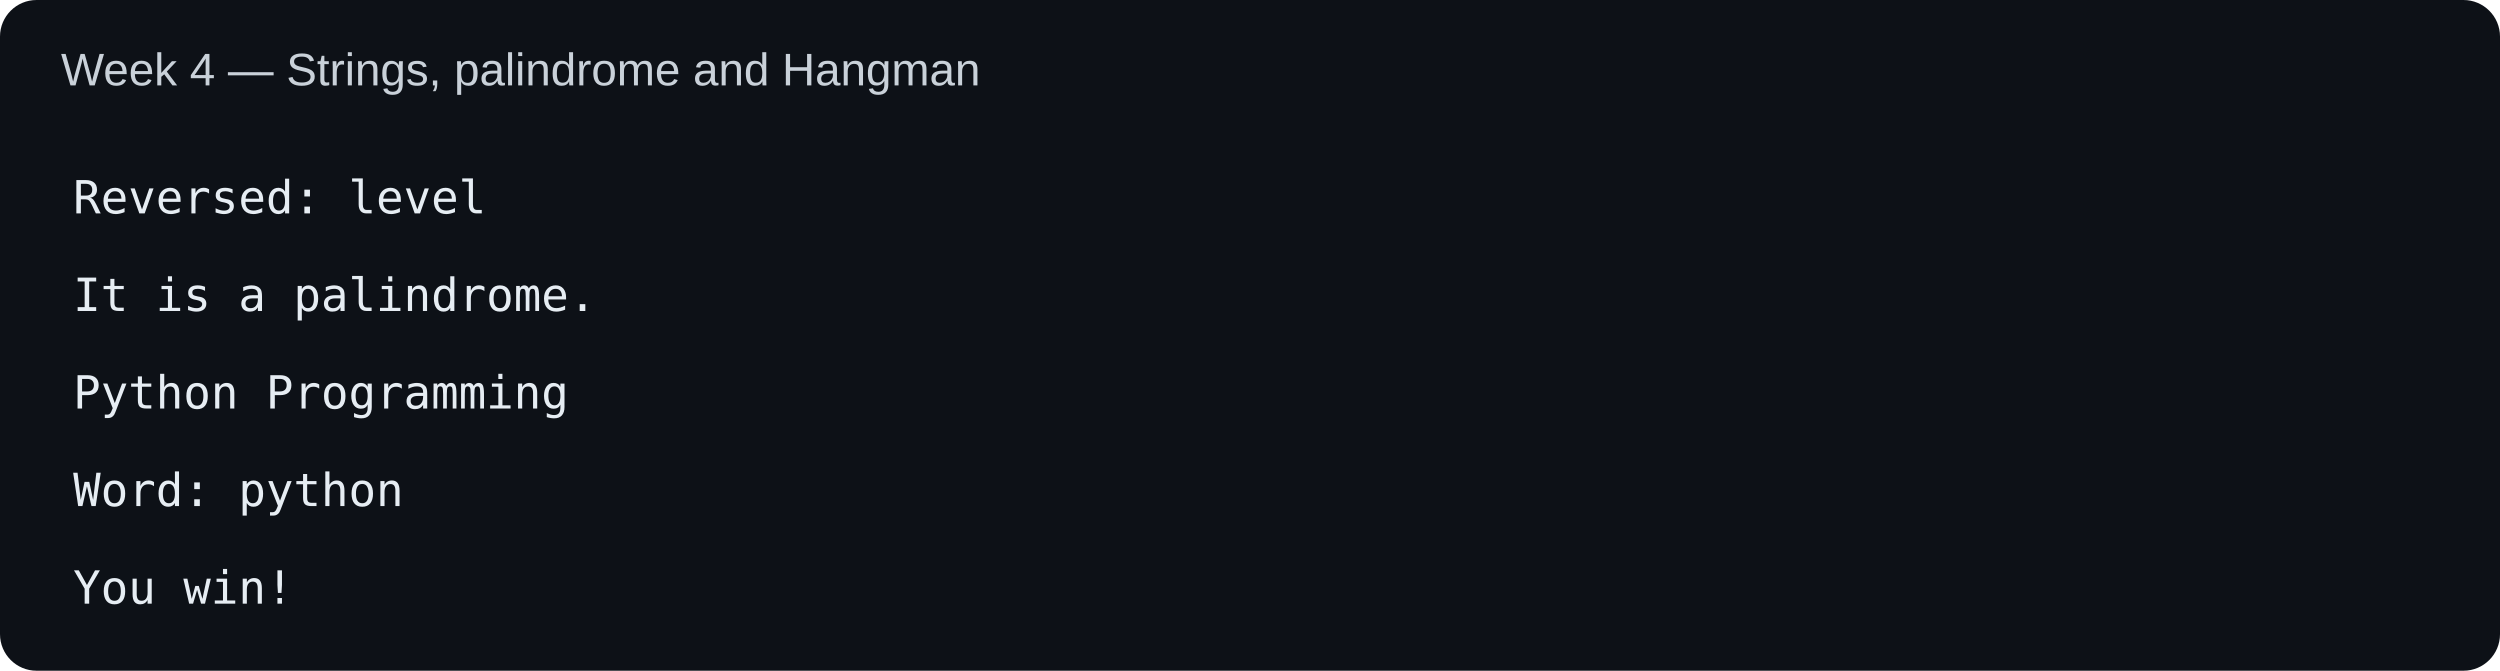
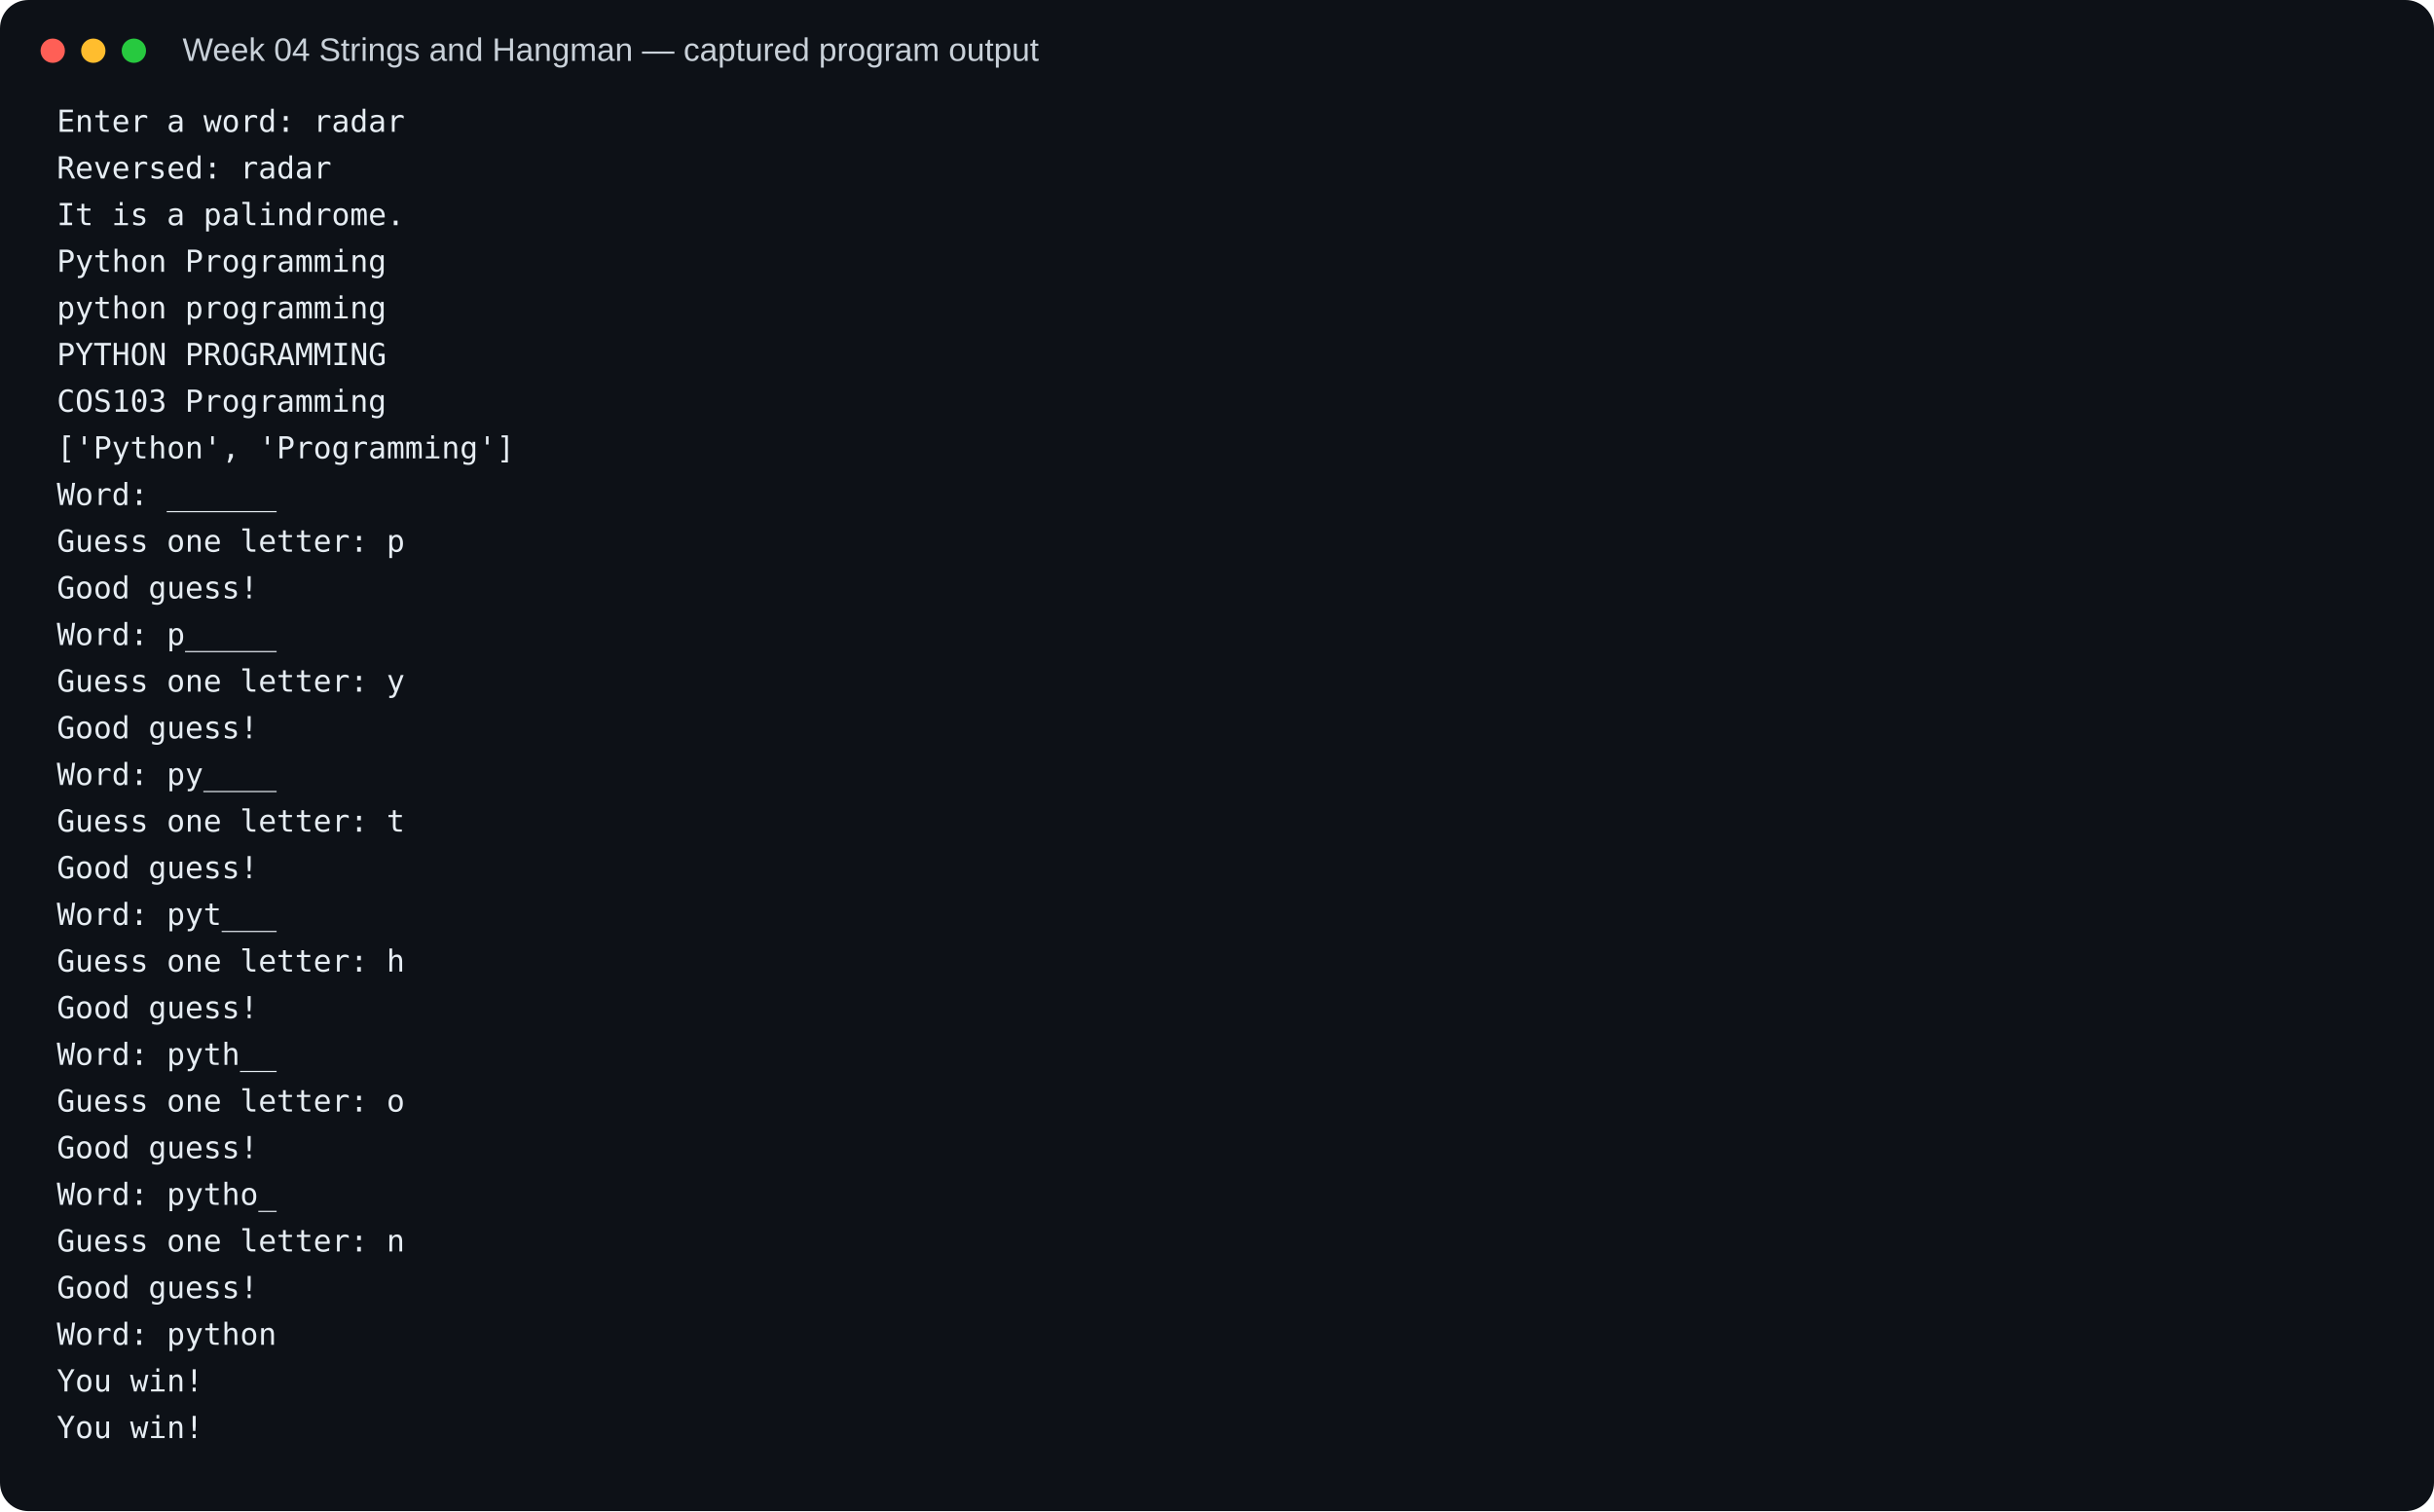
- <svg xmlns="http://www.w3.org/2000/svg" width="820" height="220">
-   <rect width="100%" height="100%" rx="12" fill="#0d1117" />
-   <text x="20" y="28" font-family="Arial" font-size="15" fill="#c9d1d9">Week 4 — Strings, palindrome and Hangman</text>
-   <g font-family="monospace" font-size="15" fill="#e6edf3">
-     <text x="24" y="70">Reversed: level</text>
-     <text x="24" y="102">It is a palindrome.</text>
-     <text x="24" y="134">Python Programming</text>
-     <text x="24" y="166">Word: python</text>
-     <text x="24" y="198">You win!</text>
-   </g>
+ <svg xmlns="http://www.w3.org/2000/svg" width="1200" height="745" viewBox="0 0 1200 745">
+   <rect width="100%" height="100%" rx="14" fill="#0d1117" />
+   <circle cx="26" cy="25" r="6" fill="#ff5f56" />
+   <circle cx="46" cy="25" r="6" fill="#ffbd2e" />
+   <circle cx="66" cy="25" r="6" fill="#27c93f" />
+   <text x="90" y="30" font-family="Arial,sans-serif" font-size="16" fill="#c9d1d9">Week 04 Strings and Hangman — captured program output</text>
+   <text x="28" y="65" font-family="monospace" font-size="15" fill="#e6edf3">Enter a word: radar</text>
+   <text x="28" y="88" font-family="monospace" font-size="15" fill="#e6edf3">Reversed: radar</text>
+   <text x="28" y="111" font-family="monospace" font-size="15" fill="#e6edf3">It is a palindrome.</text>
+   <text x="28" y="134" font-family="monospace" font-size="15" fill="#e6edf3">Python Programming</text>
+   <text x="28" y="157" font-family="monospace" font-size="15" fill="#e6edf3">  python programming  </text>
+   <text x="28" y="180" font-family="monospace" font-size="15" fill="#e6edf3">  PYTHON PROGRAMMING  </text>
+   <text x="28" y="203" font-family="monospace" font-size="15" fill="#e6edf3">  COS103 Programming  </text>
+   <text x="28" y="226" font-family="monospace" font-size="15" fill="#e6edf3">['Python', 'Programming']</text>
+   <text x="28" y="249" font-family="monospace" font-size="15" fill="#e6edf3">Word: ______</text>
+   <text x="28" y="272" font-family="monospace" font-size="15" fill="#e6edf3">Guess one letter: p</text>
+   <text x="28" y="295" font-family="monospace" font-size="15" fill="#e6edf3">Good guess!</text>
+   <text x="28" y="318" font-family="monospace" font-size="15" fill="#e6edf3">Word: p_____</text>
+   <text x="28" y="341" font-family="monospace" font-size="15" fill="#e6edf3">Guess one letter: y</text>
+   <text x="28" y="364" font-family="monospace" font-size="15" fill="#e6edf3">Good guess!</text>
+   <text x="28" y="387" font-family="monospace" font-size="15" fill="#e6edf3">Word: py____</text>
+   <text x="28" y="410" font-family="monospace" font-size="15" fill="#e6edf3">Guess one letter: t</text>
+   <text x="28" y="433" font-family="monospace" font-size="15" fill="#e6edf3">Good guess!</text>
+   <text x="28" y="456" font-family="monospace" font-size="15" fill="#e6edf3">Word: pyt___</text>
+   <text x="28" y="479" font-family="monospace" font-size="15" fill="#e6edf3">Guess one letter: h</text>
+   <text x="28" y="502" font-family="monospace" font-size="15" fill="#e6edf3">Good guess!</text>
+   <text x="28" y="525" font-family="monospace" font-size="15" fill="#e6edf3">Word: pyth__</text>
+   <text x="28" y="548" font-family="monospace" font-size="15" fill="#e6edf3">Guess one letter: o</text>
+   <text x="28" y="571" font-family="monospace" font-size="15" fill="#e6edf3">Good guess!</text>
+   <text x="28" y="594" font-family="monospace" font-size="15" fill="#e6edf3">Word: pytho_</text>
+   <text x="28" y="617" font-family="monospace" font-size="15" fill="#e6edf3">Guess one letter: n</text>
+   <text x="28" y="640" font-family="monospace" font-size="15" fill="#e6edf3">Good guess!</text>
+   <text x="28" y="663" font-family="monospace" font-size="15" fill="#e6edf3">Word: python</text>
+   <text x="28" y="686" font-family="monospace" font-size="15" fill="#e6edf3">You win!</text>
+   <text x="28" y="709" font-family="monospace" font-size="15" fill="#e6edf3">You win!</text>
</svg>
